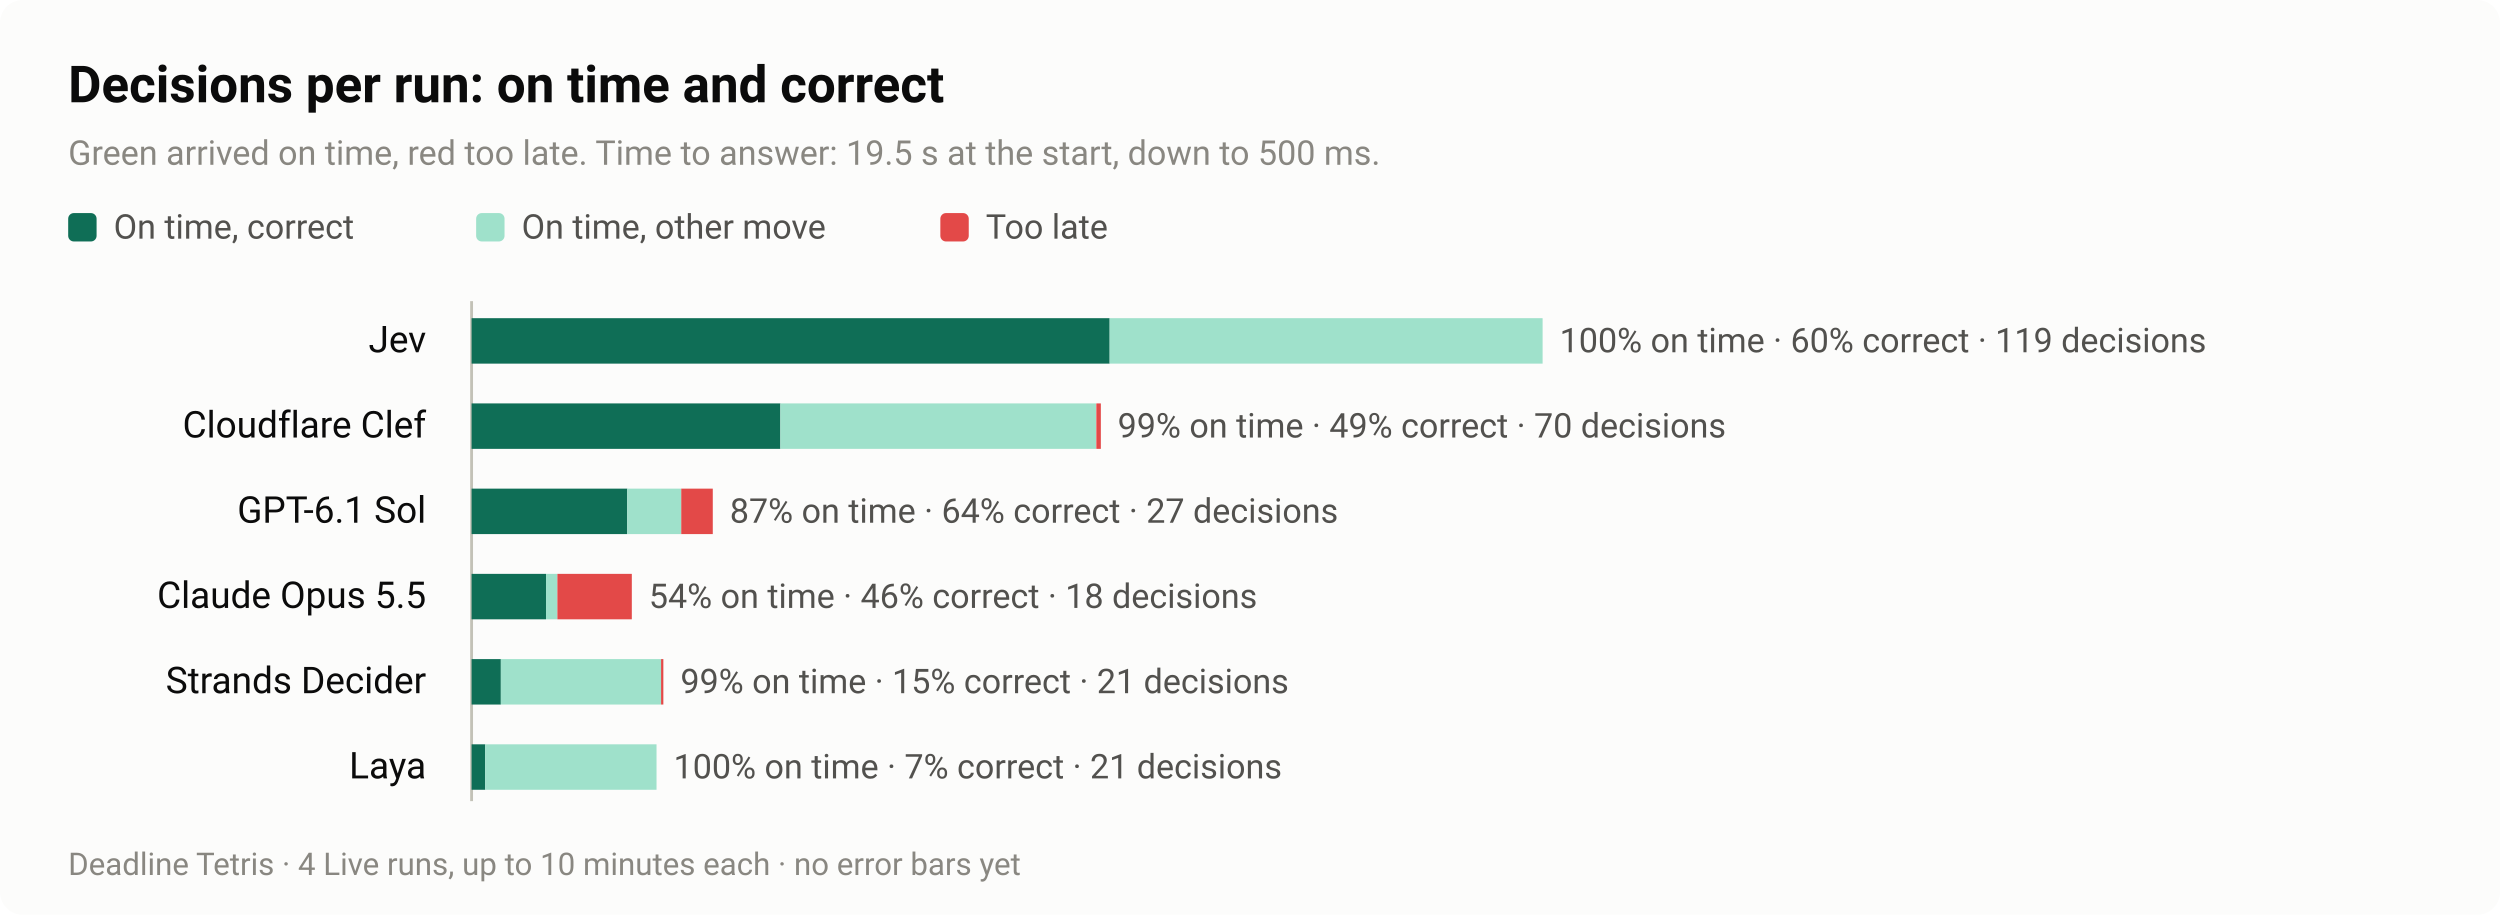
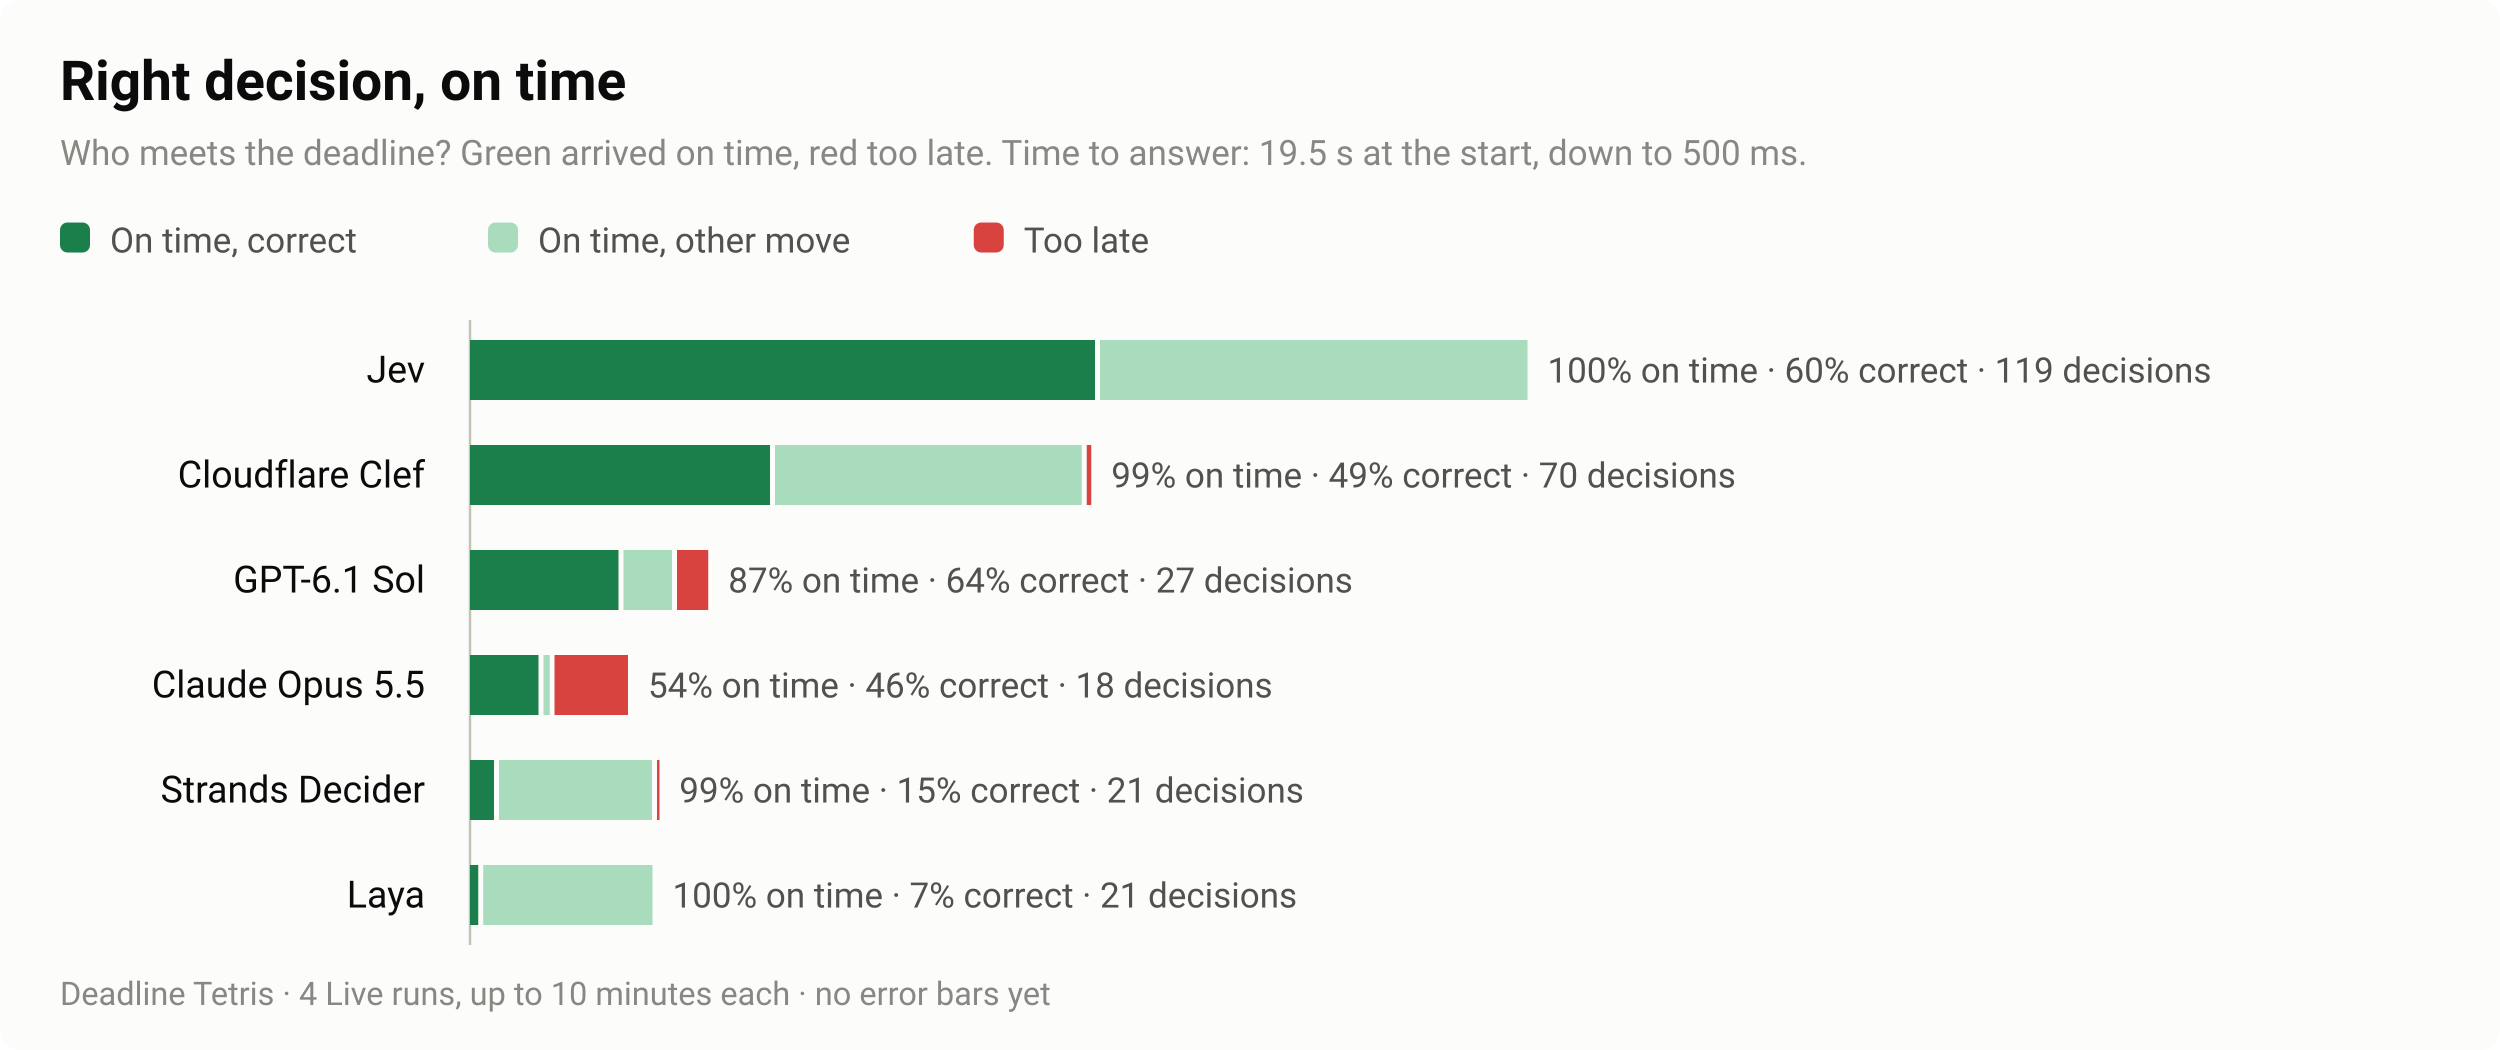
- <svg xmlns="http://www.w3.org/2000/svg" width="880" height="322" viewBox="0 0 880 322" font-family="system-ui, -apple-system, 'Segoe UI', Roboto, 'Helvetica Neue', Arial, 'Liberation Sans', sans-serif" role="img" aria-label="Decisions per live run, split into correct and on time, other move, and too late">
-   <rect width="880" height="322" rx="8" fill="#fcfcfb" />
-   <text x="24" y="36" font-size="18" font-weight="600" fill="#0b0b0b">Decisions per run: on time and correct</text>
-   <text x="24" y="58" font-size="12" fill="#898781">Green arrived on time, red too late. Time to answer: 19.5 s at the start, down to 500 ms.</text>
-   <rect x="24" y="75" width="10" height="10" rx="2" fill="#0f6e56" />
-   <text x="40" y="84" font-size="12" fill="#52514e">On time, correct</text>
-   <rect x="167.6" y="75" width="10" height="10" rx="2" fill="#9fe1cb" />
-   <text x="183.6" y="84" font-size="12" fill="#52514e">On time, other move</text>
-   <rect x="331" y="75" width="10" height="10" rx="2" fill="#e34948" />
-   <text x="347" y="84" font-size="12" fill="#52514e">Too late</text>
-   <line x1="166" y1="106" x2="166" y2="282" stroke="#c3c2b7" stroke-width="1" />
-   <text x="150" y="124" font-size="13" text-anchor="end" fill="#0b0b0b">Jev</text>
-   <rect x="166.0" y="112" width="224.6" height="16" fill="#0f6e56" />
-   <rect x="390.6" y="112" width="152.4" height="16" fill="#9fe1cb" />
-   <text x="549.0" y="124" font-size="12" fill="#52514e">100% on time · 60% correct · 119 decisions</text>
-   <text x="150" y="154" font-size="13" text-anchor="end" fill="#0b0b0b">Cloudflare Clef</text>
-   <rect x="166.0" y="142" width="108.7" height="16" fill="#0f6e56" />
-   <rect x="274.7" y="142" width="111.1" height="16" fill="#9fe1cb" />
-   <rect x="385.9" y="142" width="1.6" height="16" fill="#e34948" />
-   <text x="393.4" y="154" font-size="12" fill="#52514e">99% on time · 49% correct · 70 decisions</text>
-   <text x="150" y="184" font-size="13" text-anchor="end" fill="#0b0b0b">GPT-6.1 Sol</text>
-   <rect x="166.0" y="172" width="54.8" height="16" fill="#0f6e56" />
-   <rect x="220.8" y="172" width="19.0" height="16" fill="#9fe1cb" />
-   <rect x="239.8" y="172" width="11.1" height="16" fill="#e34948" />
-   <text x="256.9" y="184" font-size="12" fill="#52514e">87% on time · 64% correct · 27 decisions</text>
-   <text x="150" y="214" font-size="13" text-anchor="end" fill="#0b0b0b">Claude Opus 5.5</text>
-   <rect x="166.0" y="202" width="26.2" height="16" fill="#0f6e56" />
-   <rect x="192.2" y="202" width="4.0" height="16" fill="#9fe1cb" />
-   <rect x="196.2" y="202" width="26.2" height="16" fill="#e34948" />
-   <text x="228.4" y="214" font-size="12" fill="#52514e">54% on time · 46% correct · 18 decisions</text>
-   <text x="150" y="244" font-size="13" text-anchor="end" fill="#0b0b0b">Strands Decider</text>
-   <rect x="166.0" y="232" width="10.3" height="16" fill="#0f6e56" />
-   <rect x="176.3" y="232" width="56.4" height="16" fill="#9fe1cb" />
-   <rect x="232.7" y="232" width="0.8" height="16" fill="#e34948" />
-   <text x="239.5" y="244" font-size="12" fill="#52514e">99% on time · 15% correct · 21 decisions</text>
-   <text x="150" y="274" font-size="13" text-anchor="end" fill="#0b0b0b">Laya</text>
-   <rect x="166.0" y="262" width="4.8" height="16" fill="#0f6e56" />
-   <rect x="170.8" y="262" width="60.3" height="16" fill="#9fe1cb" />
-   <text x="237.1" y="274" font-size="12" fill="#52514e">100% on time · 7% correct · 21 decisions</text>
-   <text x="24" y="308" font-size="11" fill="#898781">Deadline Tetris · 4 Live runs, up to 10 minutes each · no error bars yet</text>
+ <svg xmlns="http://www.w3.org/2000/svg" width="1000" height="420" viewBox="0 0 1000 420" font-family="system-ui, -apple-system, 'Segoe UI', Roboto, 'Helvetica Neue', Arial, 'Liberation Sans', sans-serif" role="img" aria-label="Decisions per live run, split into correct and on time, other move, and too late">
+   <rect width="1000" height="420" rx="8" fill="#fcfcfb" />
+   <text x="24" y="40" font-size="22" font-weight="600" fill="#0b0b0b">Right decision, on time</text>
+   <text x="24" y="66" font-size="14" fill="#898781">Who meets the deadline? Green arrived on time, red too late. Time to answer: 19.5 s at the start, down to 500 ms.</text>
+   <rect x="24" y="89" width="12" height="12" rx="3" fill="#1a7f4b" />
+   <text x="44" y="101" font-size="14" fill="#52514e">On time, correct</text>
+   <rect x="195.2" y="89" width="12" height="12" rx="3" fill="#a8dcbc" />
+   <text x="215.2" y="101" font-size="14" fill="#52514e">On time, other move</text>
+   <rect x="389.5" y="89" width="12" height="12" rx="3" fill="#d9433f" />
+   <text x="409.5" y="101" font-size="14" fill="#52514e">Too late</text>
+   <line x1="188" y1="128" x2="188" y2="378" stroke="#c3c2b7" stroke-width="1" />
+   <text x="170" y="153" font-size="15" text-anchor="end" fill="#0b0b0b">Jev</text>
+   <rect x="188.0" y="136" width="250.0" height="24" fill="#1a7f4b" />
+   <rect x="440.0" y="136" width="171.0" height="24" fill="#a8dcbc" />
+   <text x="619.0" y="153" font-size="14" fill="#52514e">100% on time · 60% correct · 119 decisions</text>
+   <text x="170" y="195" font-size="15" text-anchor="end" fill="#0b0b0b">Cloudflare Clef</text>
+   <rect x="188.0" y="178" width="120.0" height="24" fill="#1a7f4b" />
+   <rect x="310.0" y="178" width="122.7" height="24" fill="#a8dcbc" />
+   <rect x="434.7" y="178" width="1.8" height="24" fill="#d9433f" />
+   <text x="444.5" y="195" font-size="14" fill="#52514e">99% on time · 49% correct · 70 decisions</text>
+   <text x="170" y="237" font-size="15" text-anchor="end" fill="#0b0b0b">GPT-6.1 Sol</text>
+   <rect x="188.0" y="220" width="59.4" height="24" fill="#1a7f4b" />
+   <rect x="249.4" y="220" width="19.4" height="24" fill="#a8dcbc" />
+   <rect x="270.8" y="220" width="12.5" height="24" fill="#d9433f" />
+   <text x="291.3" y="237" font-size="14" fill="#52514e">87% on time · 64% correct · 27 decisions</text>
+   <text x="170" y="279" font-size="15" text-anchor="end" fill="#0b0b0b">Claude Opus 5.5</text>
+   <rect x="188.0" y="262" width="27.4" height="24" fill="#1a7f4b" />
+   <rect x="217.4" y="262" width="2.5" height="24" fill="#a8dcbc" />
+   <rect x="221.8" y="262" width="29.4" height="24" fill="#d9433f" />
+   <text x="259.2" y="279" font-size="14" fill="#52514e">54% on time · 46% correct · 18 decisions</text>
+   <text x="170" y="321" font-size="15" text-anchor="end" fill="#0b0b0b">Strands Decider</text>
+   <rect x="188.0" y="304" width="9.6" height="24" fill="#1a7f4b" />
+   <rect x="199.6" y="304" width="61.2" height="24" fill="#a8dcbc" />
+   <rect x="262.8" y="304" width="1.0" height="24" fill="#d9433f" />
+   <text x="271.7" y="321" font-size="14" fill="#52514e">99% on time · 15% correct · 21 decisions</text>
+   <text x="170" y="363" font-size="15" text-anchor="end" fill="#0b0b0b">Laya</text>
+   <rect x="188.0" y="346" width="3.3" height="24" fill="#1a7f4b" />
+   <rect x="193.3" y="346" width="67.7" height="24" fill="#a8dcbc" />
+   <text x="269.0" y="363" font-size="14" fill="#52514e">100% on time · 7% correct · 21 decisions</text>
+   <text x="24" y="402" font-size="13" fill="#898781">Deadline Tetris · 4 Live runs, up to 10 minutes each · no error bars yet</text>
</svg>
